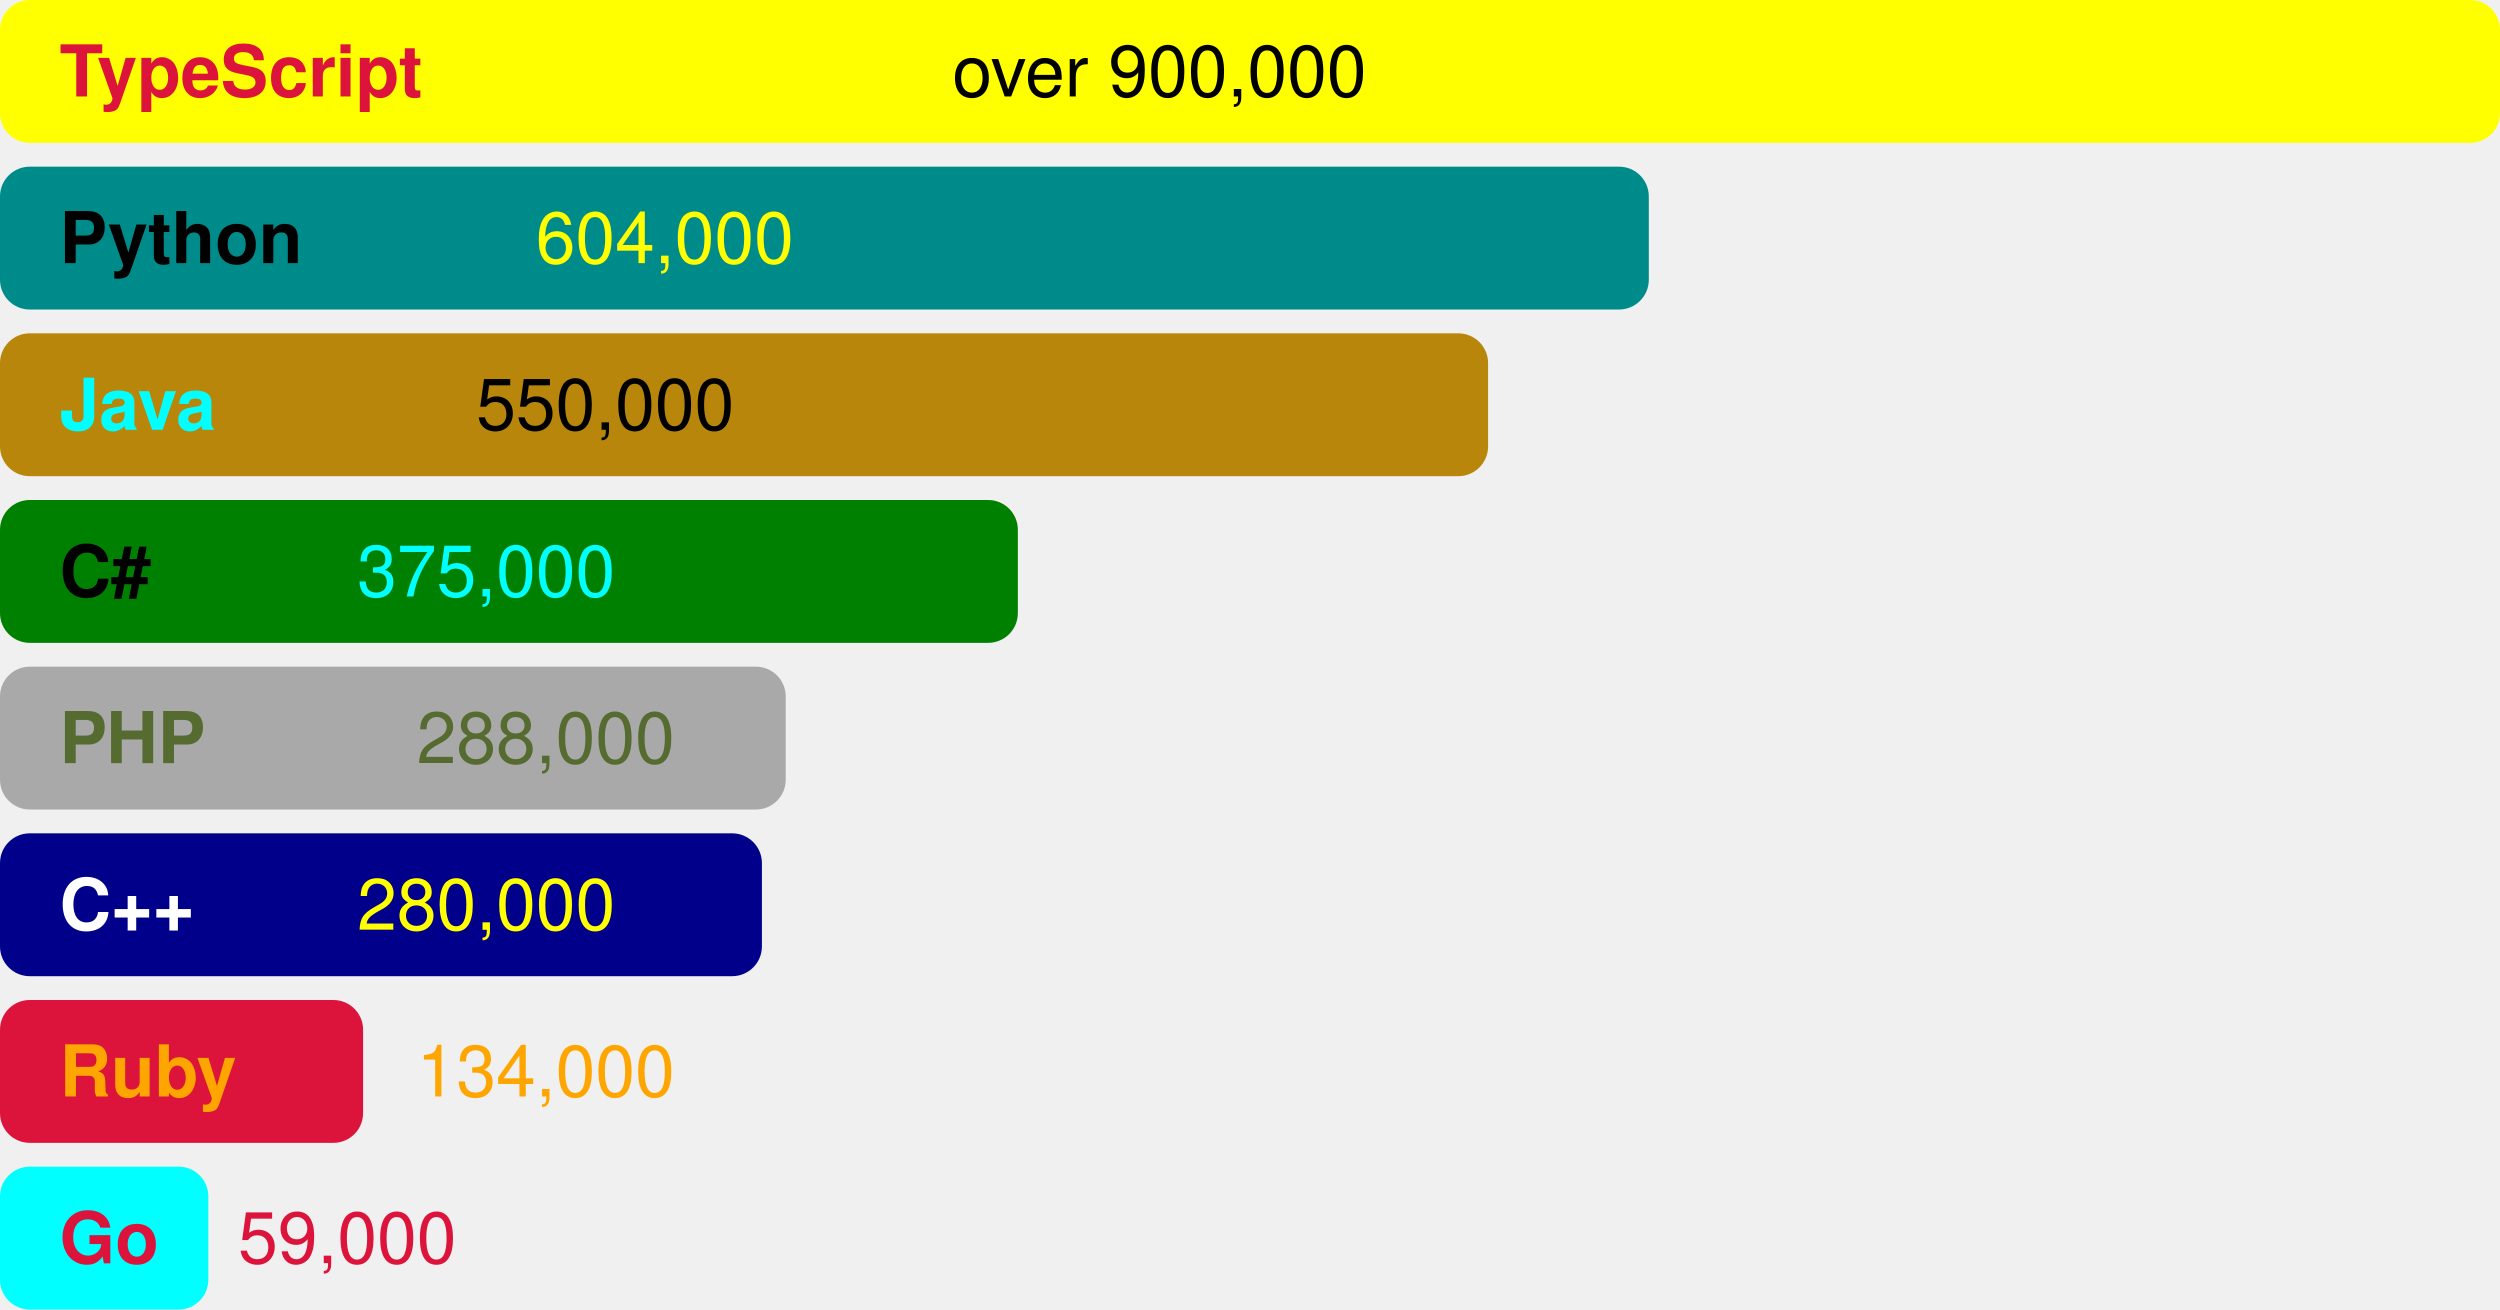
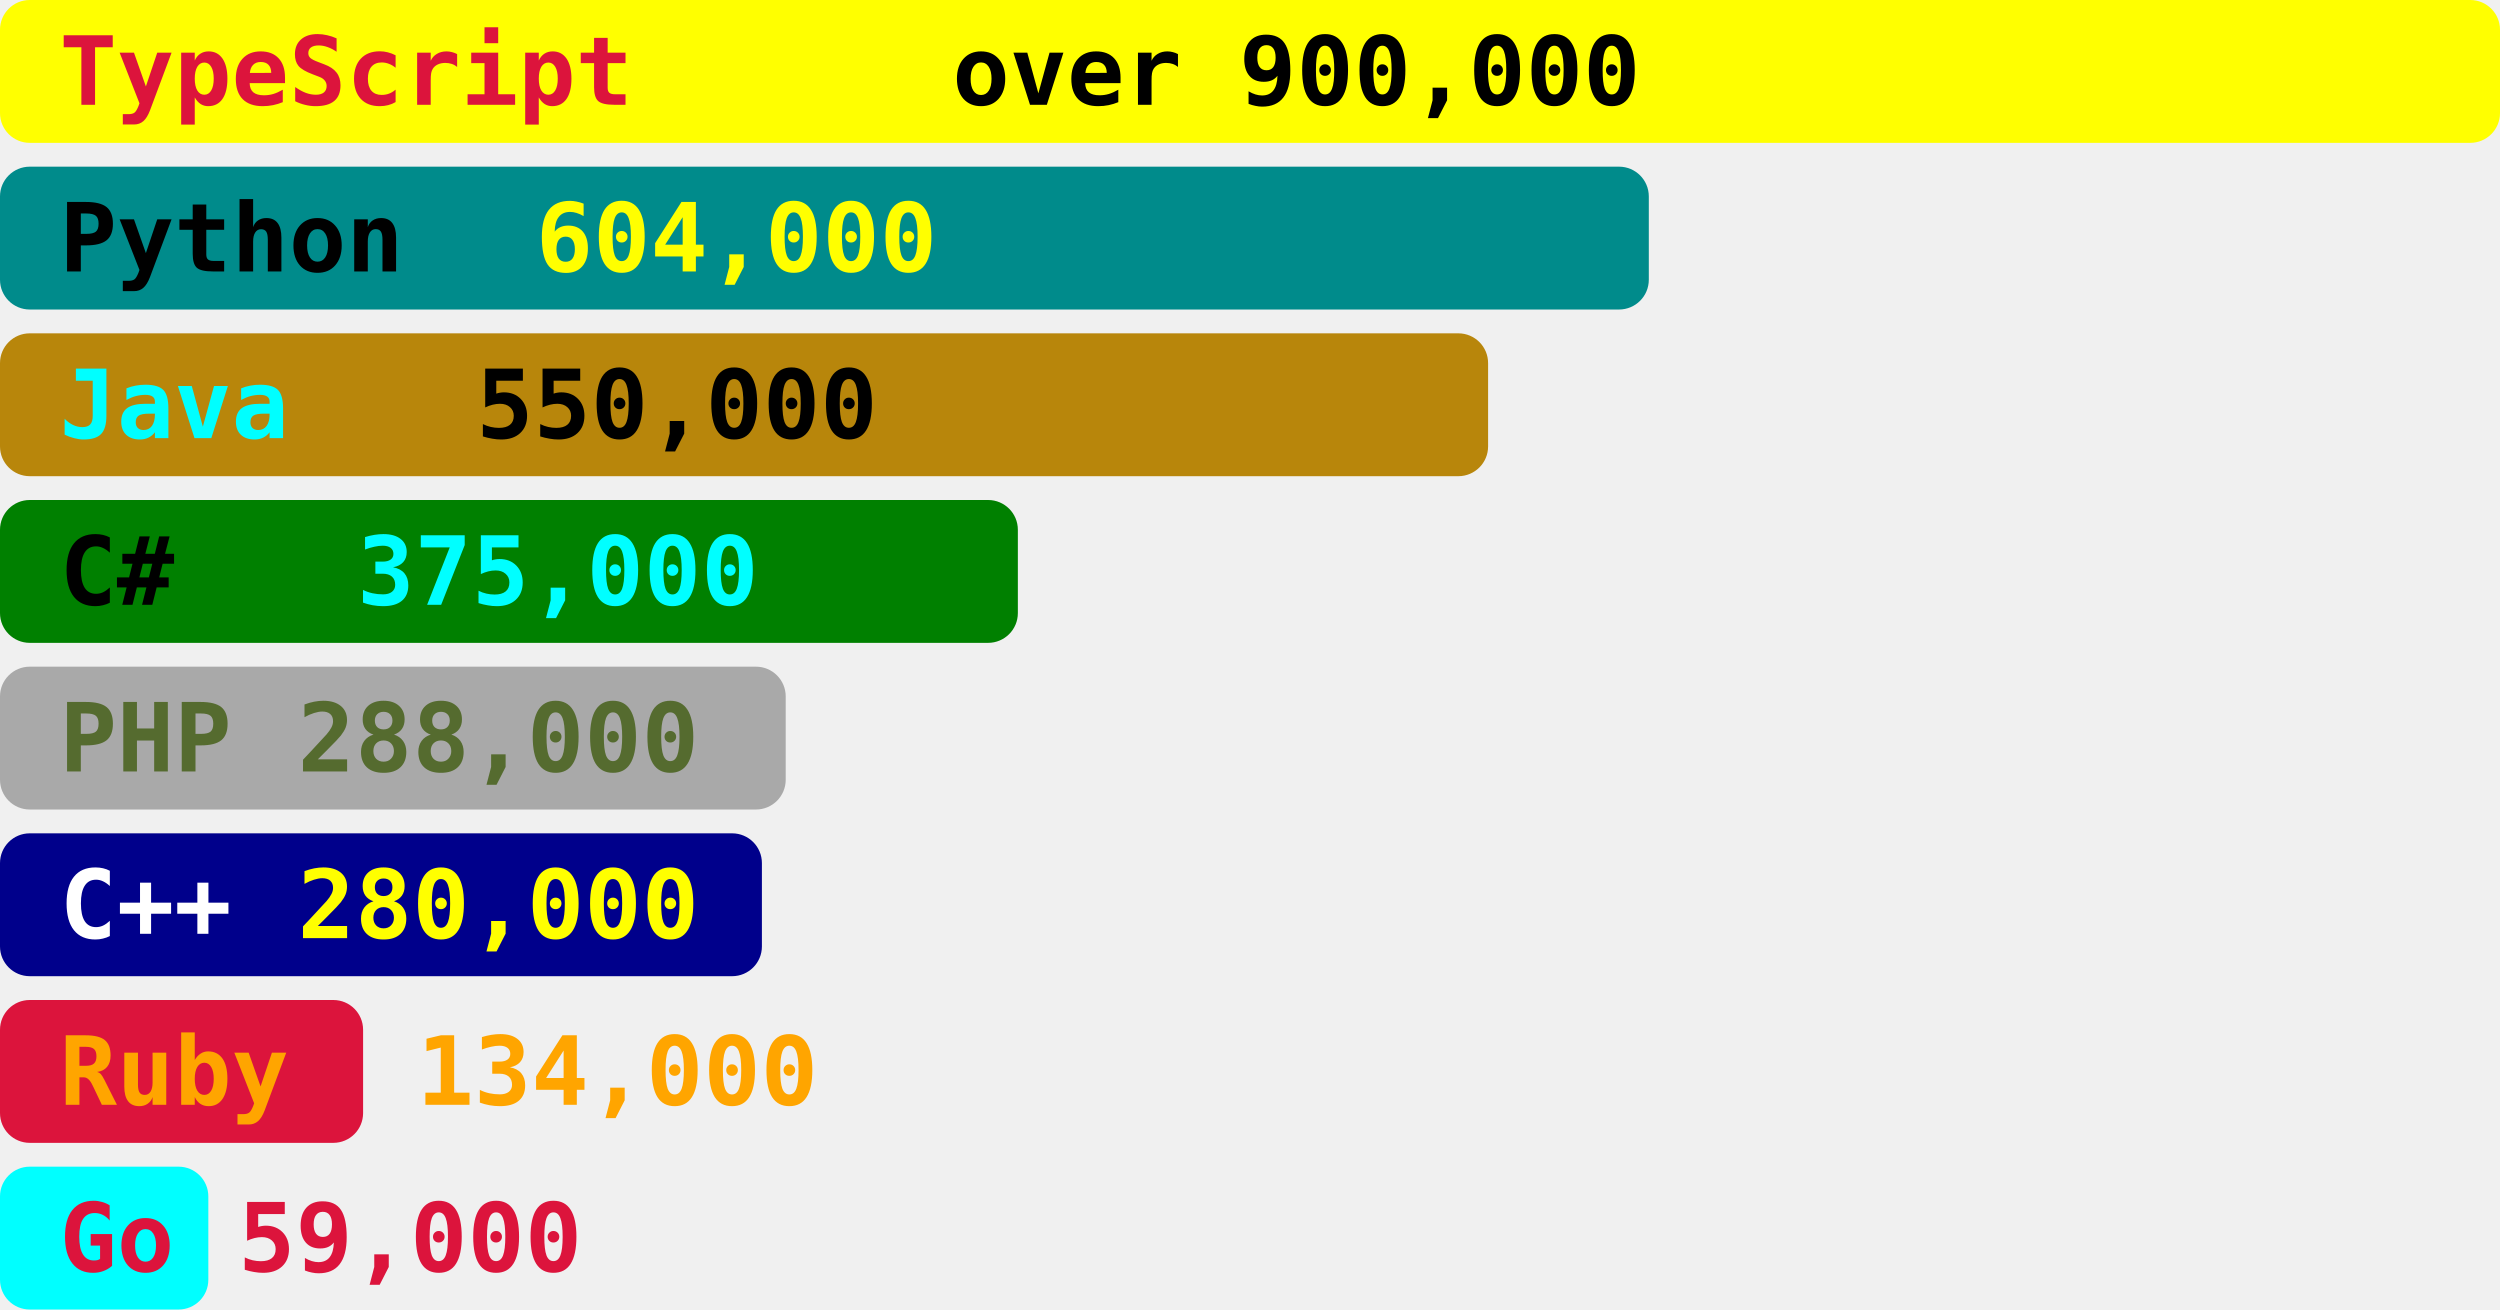
<svg xmlns="http://www.w3.org/2000/svg" version="1.1" class="chart" width="420" height="220" aria-labelledby="title" role="img">
-   <style src="./style.css">
+   <style>
        .bar {
-           height: 24px !important;
-           transition: fill .3s ease;
-           cursor: pointer;
-           font-family: Helvetica, sans-serif;
-           border-radius: 5px 5px 5px 5px;
+             height: 24px !important;
+             animation: bars 3s infinite;
+             transition: fill .3s ease;
+             cursor: pointer;
+             font-family: Helvetica, sans-serif;
+             border-radius: 5px 5px 5px 5px;
+             font-size: 16px;
+             font-weight: bold;
+             text-align: center;
+             box-shadow: 0 0 5px #02fab0;
+             cursor: pointer;
+             font-family: monospace;
        }

+         @keyframes bars {
+             from {
+                 color: #015e42;
+             }
+             to {
+                 color: burlywood;
+             }
+         }
    </style>
  <g class="bar">
    <rect rx="5" width="420" fill="yellow" height="24" />
    <text x="10" y="12" font-weight="bold" fill="crimson" dy=".35em">TypeScript</text>
    <text x="160" y="12" fill="dark" dy=".35em">over 900,000</text>
  </g>
  <g class="bar">
    <rect rx="5" width="277" fill="#008b8b" height="24" y="28" />
    <text x="10" y="40" font-weight="bold" fill="dark" dy=".35em">Python</text>
    <text x="90" y="40" fill="yellow" dy=".35em">604,000</text>
  </g>
  <g class="bar">
    <rect rx="5" width="250" fill="#b8860b" height="24" y="56" />
    <text x="10" y="68" font-weight="bold" fill="#00FFFF" dy=".35em">Java</text>
    <text x="80" y="68" fill="dark" dy=".35em">550,000</text>
  </g>
  <g class="bar">
    <rect rx="5" width="171" fill="#008000" height="24" y="84" />
    <text x="10" y="96" font-weight="bold" fill="" dy=".35em">C#</text>
    <text x="60" y="96" fill="#00FFFF" dy=".35em">375,000</text>
  </g>
  <g class="bar">
    <rect rx="5" width="132" fill="#a9a9a9" height="24" y="112" />
    <text x="10" y="124" font-weight="bold" fill="#556b2f" dy=".35em">PHP</text>
-     <text x="70" y="124" fill="#556b2f" dy=".35em">288,000</text>
+     <text x="50" y="124" fill="#556b2f" dy=".35em">288,000</text>
  </g>
  <g class="bar">
    <rect rx="5" width="128" fill="#00008b" height="24" y="140" />
    <text x="10" y="152" font-weight="bold" fill="white" dy=".35em">C++</text>
-     <text x="60" y="152" fill="yellow" dy=".35em">280,000</text>
+     <text x="50" y="152" fill="yellow" dy=".35em">280,000</text>
  </g>
  <g class="bar">
    <rect rx="5" width="61" fill="crimson" height="24" y="168" />
    <text x="10" y="180" font-weight="bold" fill="orange" dy=".35em">Ruby</text>
    <text x="70" y="180" fill="orange" dy=".35em">134,000</text>
  </g>
  <g class="bar">
    <rect rx="5" width="35" fill="#00ffff" height="24" y="196" />
    <text x="10" y="208" font-weight="bold" fill="crimson" dy=".35em">Go</text>
    <text x="40" y="208" fill="crimson" dy=".35em">59,000</text>
  </g>
</svg>
